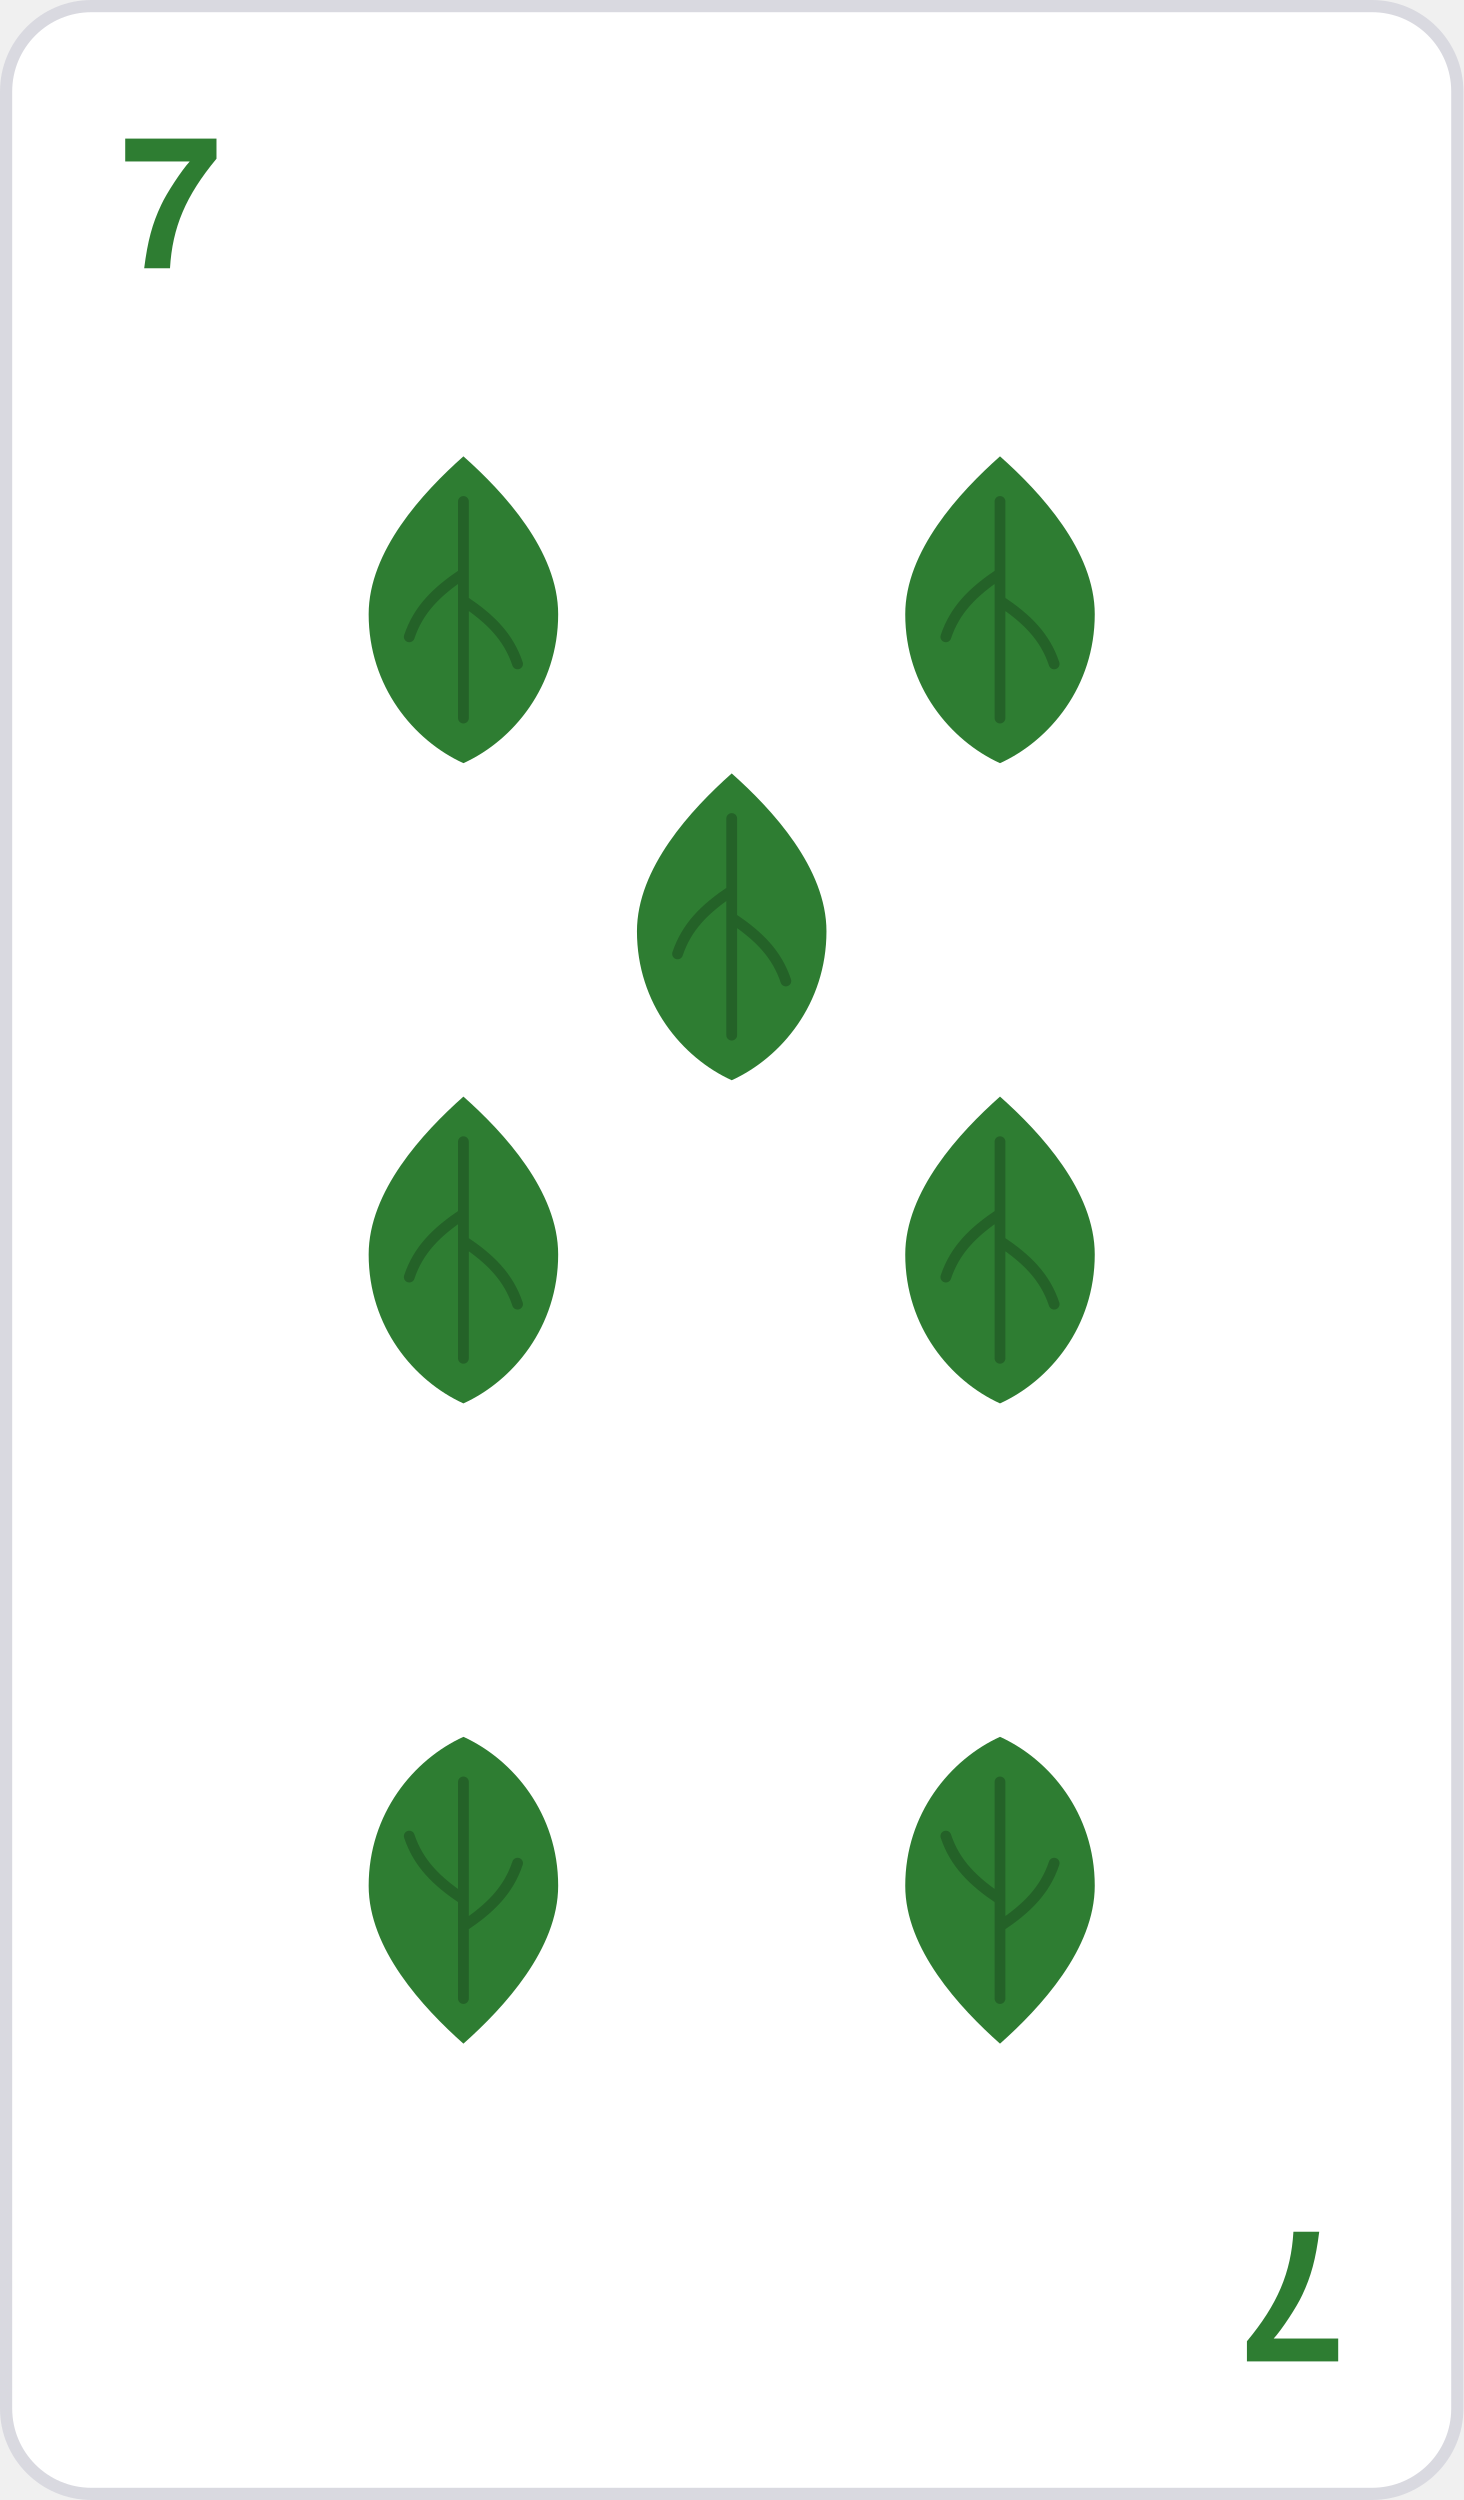
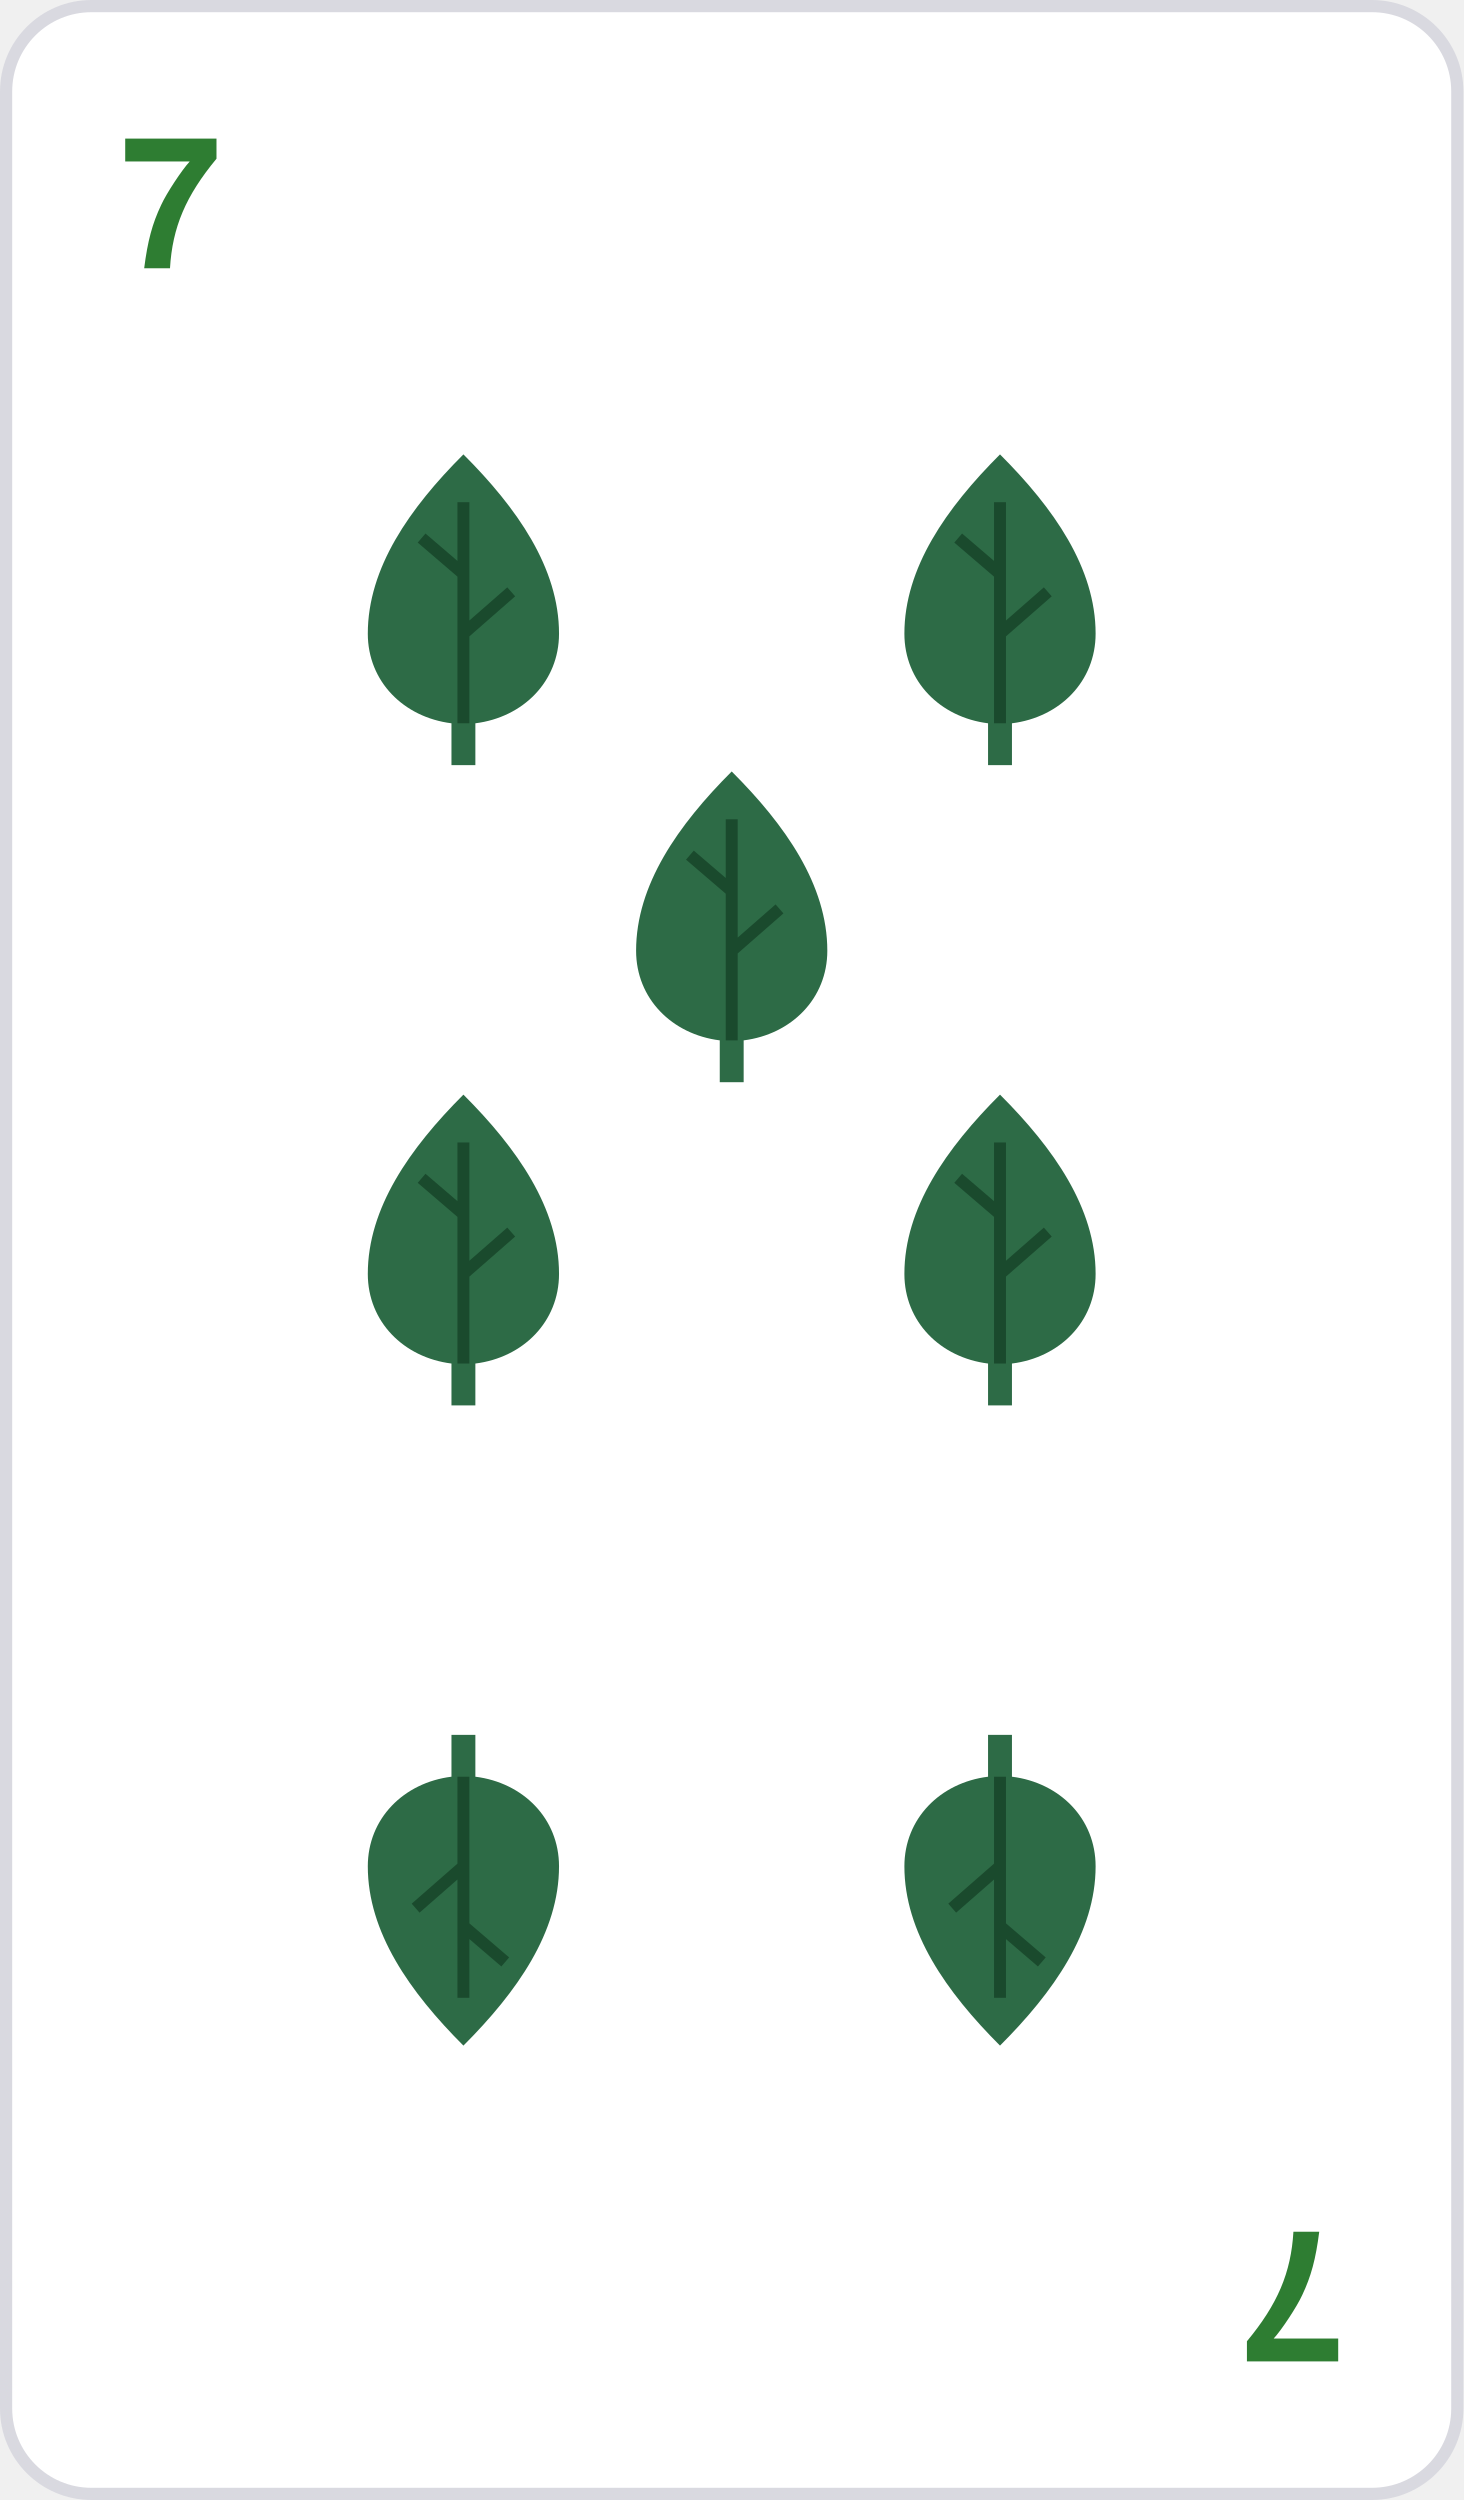
<svg xmlns="http://www.w3.org/2000/svg" viewBox="0 0 240 410" width="240" height="410">
  <rect x="1" y="1" width="238" height="408" rx="14" fill="#ffffff" stroke="#d9d9e0" stroke-width="2" />
  <g>
    <text x="28" y="44" text-anchor="middle" font-family="-apple-system, 'Segoe UI', Helvetica, Arial, sans-serif" font-size="30" font-weight="700" fill="#2e7d32">7</text>
  </g>
  <g transform="rotate(180 120 205)">
    <text x="28" y="44" text-anchor="middle" font-family="-apple-system, 'Segoe UI', Helvetica, Arial, sans-serif" font-size="30" font-weight="700" fill="#2e7d32">7</text>
  </g>
-   <g transform="translate(76 100) scale(0.74)">
-     <path d="M0 -34 C9 -26 21 -13 21 1 C21 17 11 29 0 34 C-11 29 -21 17 -21 1 C-21 -13 -9 -26 0 -34 Z" fill="#2e7d32" />
-     <path d="M0 -24 L0 24 M0 -8 C-6 -4 -10 0 -12 6 M0 -2 C6 2 10 6 12 12" stroke="#1b4d1f" stroke-width="2.4" stroke-linecap="round" fill="none" opacity="0.55" />
+   <g transform="translate(76 100) scale(0.98)">
+     <g transform="translate(-32 -32)">
+       <path fill="#2d6b46" d="M32 6c9 9 16 19 16 30 0 8-6 14-14 15v7h-4v-7C22 50 16 44 16 36 16 25 23 15 32 6z" />
+       <path stroke="#1a4a2d" stroke-width="2" fill="none" d="M32 14v37M32 26l-7-6M32 36l8-7" />
+     </g>
  </g>
-   <g transform="translate(164 100) scale(0.74)">
-     <path d="M0 -34 C9 -26 21 -13 21 1 C21 17 11 29 0 34 C-11 29 -21 17 -21 1 C-21 -13 -9 -26 0 -34 Z" fill="#2e7d32" />
-     <path d="M0 -24 L0 24 M0 -8 C-6 -4 -10 0 -12 6 M0 -2 C6 2 10 6 12 12" stroke="#1b4d1f" stroke-width="2.4" stroke-linecap="round" fill="none" opacity="0.55" />
+   <g transform="translate(164 100) scale(0.98)">
+     <g transform="translate(-32 -32)">
+       <path fill="#2d6b46" d="M32 6c9 9 16 19 16 30 0 8-6 14-14 15v7h-4v-7C22 50 16 44 16 36 16 25 23 15 32 6z" />
+       <path stroke="#1a4a2d" stroke-width="2" fill="none" d="M32 14v37M32 26l-7-6M32 36l8-7" />
+     </g>
  </g>
-   <g transform="translate(76 205) scale(0.74)">
-     <path d="M0 -34 C9 -26 21 -13 21 1 C21 17 11 29 0 34 C-11 29 -21 17 -21 1 C-21 -13 -9 -26 0 -34 Z" fill="#2e7d32" />
-     <path d="M0 -24 L0 24 M0 -8 C-6 -4 -10 0 -12 6 M0 -2 C6 2 10 6 12 12" stroke="#1b4d1f" stroke-width="2.4" stroke-linecap="round" fill="none" opacity="0.55" />
+   <g transform="translate(76 205) scale(0.98)">
+     <g transform="translate(-32 -32)">
+       <path fill="#2d6b46" d="M32 6c9 9 16 19 16 30 0 8-6 14-14 15v7h-4v-7C22 50 16 44 16 36 16 25 23 15 32 6z" />
+       <path stroke="#1a4a2d" stroke-width="2" fill="none" d="M32 14v37M32 26l-7-6M32 36l8-7" />
+     </g>
  </g>
-   <g transform="translate(164 205) scale(0.74)">
-     <path d="M0 -34 C9 -26 21 -13 21 1 C21 17 11 29 0 34 C-11 29 -21 17 -21 1 C-21 -13 -9 -26 0 -34 Z" fill="#2e7d32" />
-     <path d="M0 -24 L0 24 M0 -8 C-6 -4 -10 0 -12 6 M0 -2 C6 2 10 6 12 12" stroke="#1b4d1f" stroke-width="2.4" stroke-linecap="round" fill="none" opacity="0.55" />
+   <g transform="translate(164 205) scale(0.98)">
+     <g transform="translate(-32 -32)">
+       <path fill="#2d6b46" d="M32 6c9 9 16 19 16 30 0 8-6 14-14 15v7h-4v-7C22 50 16 44 16 36 16 25 23 15 32 6z" />
+       <path stroke="#1a4a2d" stroke-width="2" fill="none" d="M32 14v37M32 26l-7-6M32 36l8-7" />
+     </g>
  </g>
-   <g transform="translate(76 310) scale(0.74) rotate(180)">
-     <path d="M0 -34 C9 -26 21 -13 21 1 C21 17 11 29 0 34 C-11 29 -21 17 -21 1 C-21 -13 -9 -26 0 -34 Z" fill="#2e7d32" />
-     <path d="M0 -24 L0 24 M0 -8 C-6 -4 -10 0 -12 6 M0 -2 C6 2 10 6 12 12" stroke="#1b4d1f" stroke-width="2.4" stroke-linecap="round" fill="none" opacity="0.55" />
+   <g transform="translate(76 310) scale(0.98) rotate(180)">
+     <g transform="translate(-32 -32)">
+       <path fill="#2d6b46" d="M32 6c9 9 16 19 16 30 0 8-6 14-14 15v7h-4v-7C22 50 16 44 16 36 16 25 23 15 32 6z" />
+       <path stroke="#1a4a2d" stroke-width="2" fill="none" d="M32 14v37M32 26l-7-6M32 36l8-7" />
+     </g>
  </g>
-   <g transform="translate(164 310) scale(0.74) rotate(180)">
-     <path d="M0 -34 C9 -26 21 -13 21 1 C21 17 11 29 0 34 C-11 29 -21 17 -21 1 C-21 -13 -9 -26 0 -34 Z" fill="#2e7d32" />
-     <path d="M0 -24 L0 24 M0 -8 C-6 -4 -10 0 -12 6 M0 -2 C6 2 10 6 12 12" stroke="#1b4d1f" stroke-width="2.4" stroke-linecap="round" fill="none" opacity="0.55" />
+   <g transform="translate(164 310) scale(0.98) rotate(180)">
+     <g transform="translate(-32 -32)">
+       <path fill="#2d6b46" d="M32 6c9 9 16 19 16 30 0 8-6 14-14 15v7h-4v-7C22 50 16 44 16 36 16 25 23 15 32 6z" />
+       <path stroke="#1a4a2d" stroke-width="2" fill="none" d="M32 14v37M32 26l-7-6M32 36l8-7" />
+     </g>
  </g>
-   <g transform="translate(120 152) scale(0.74)">
-     <path d="M0 -34 C9 -26 21 -13 21 1 C21 17 11 29 0 34 C-11 29 -21 17 -21 1 C-21 -13 -9 -26 0 -34 Z" fill="#2e7d32" />
-     <path d="M0 -24 L0 24 M0 -8 C-6 -4 -10 0 -12 6 M0 -2 C6 2 10 6 12 12" stroke="#1b4d1f" stroke-width="2.4" stroke-linecap="round" fill="none" opacity="0.55" />
+   <g transform="translate(120 152) scale(0.98)">
+     <g transform="translate(-32 -32)">
+       <path fill="#2d6b46" d="M32 6c9 9 16 19 16 30 0 8-6 14-14 15v7h-4v-7C22 50 16 44 16 36 16 25 23 15 32 6z" />
+       <path stroke="#1a4a2d" stroke-width="2" fill="none" d="M32 14v37M32 26l-7-6M32 36l8-7" />
+     </g>
  </g>
</svg>
